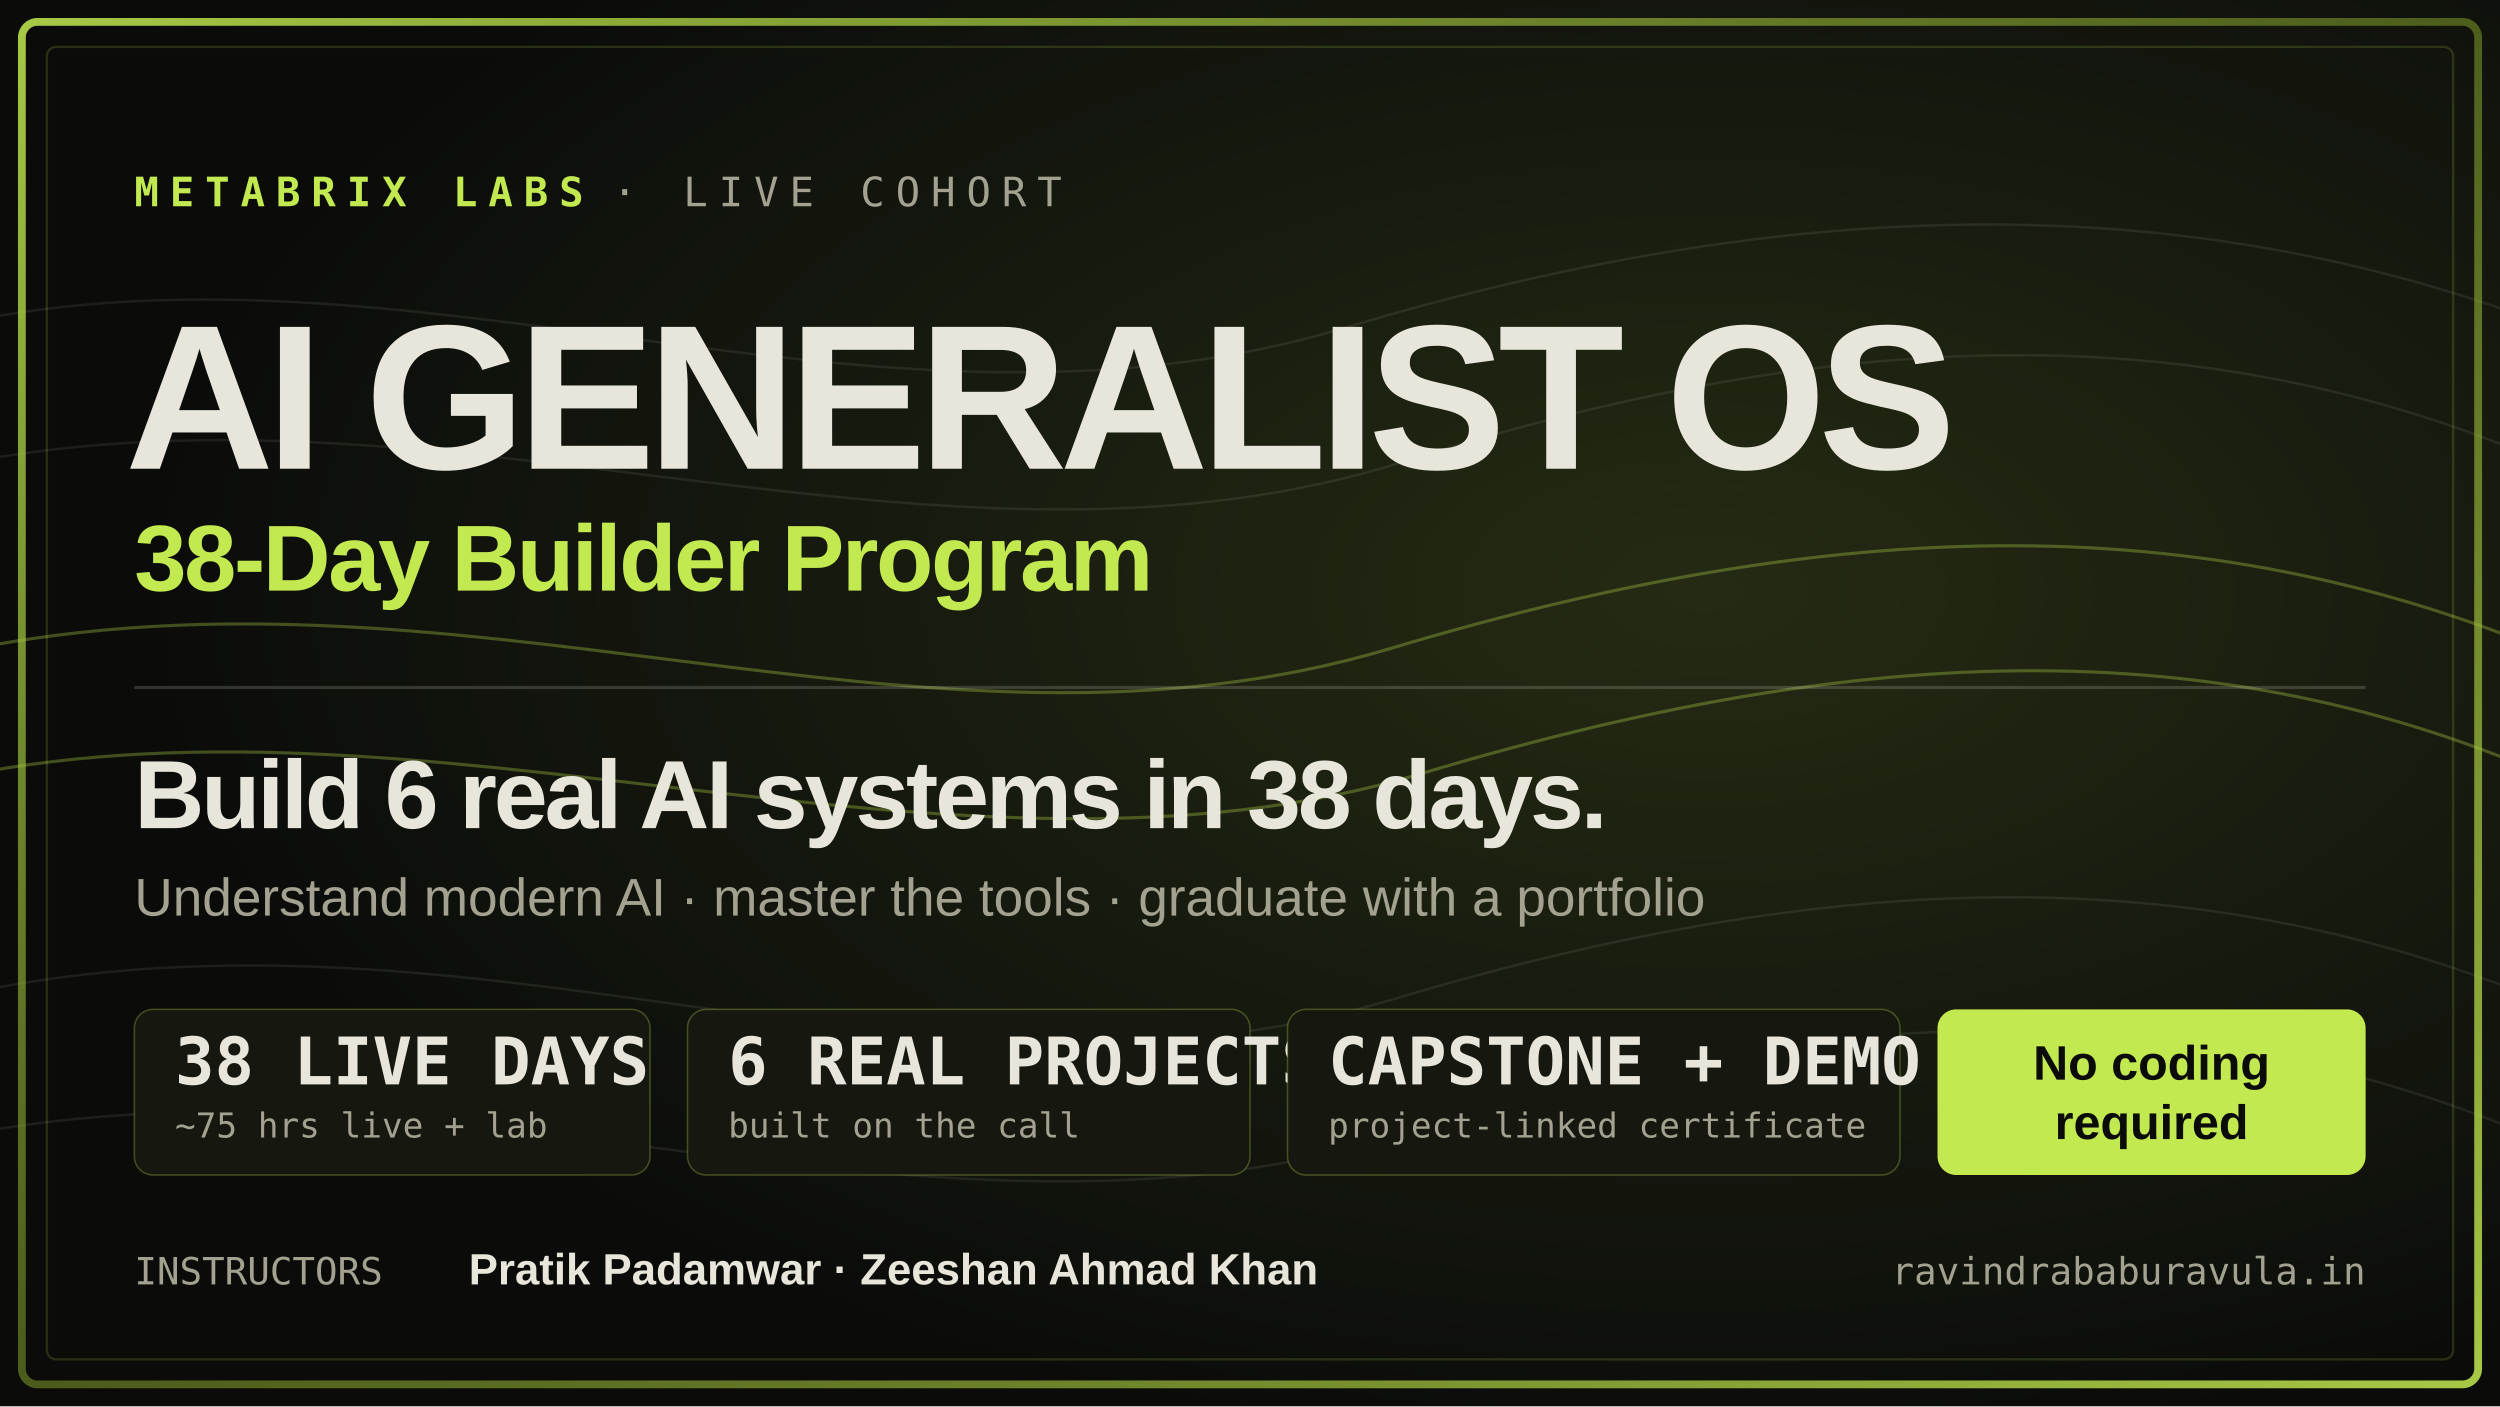
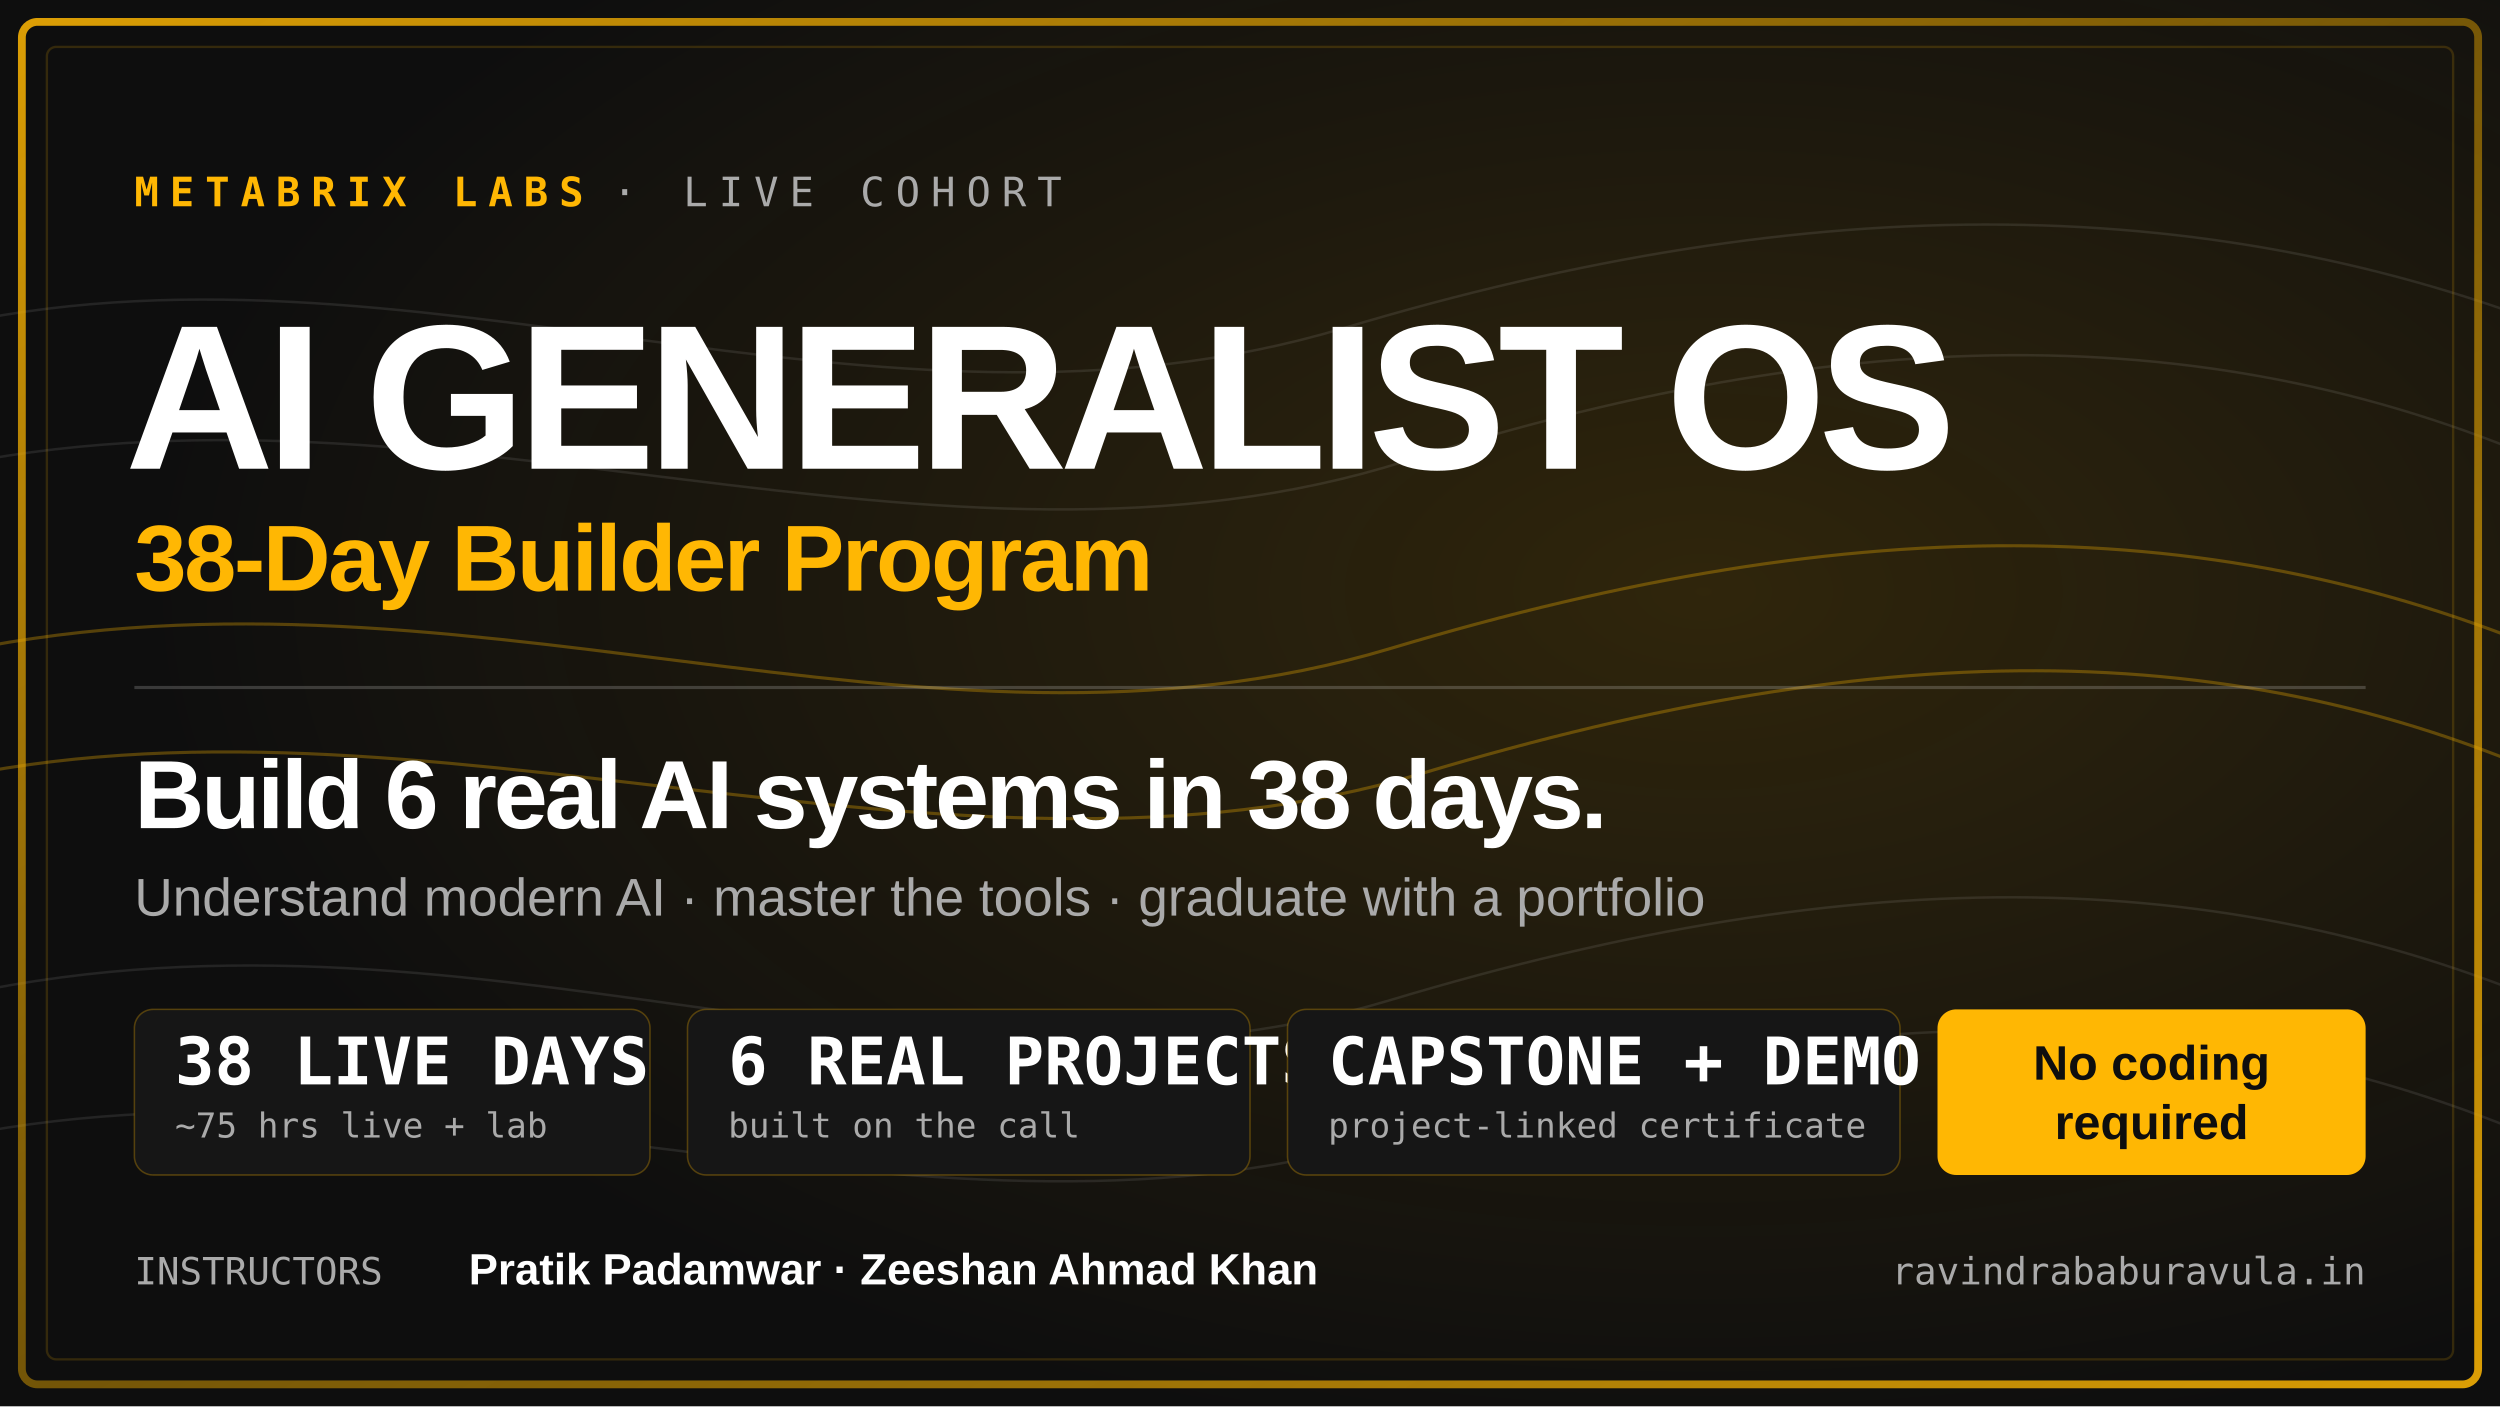
<svg xmlns="http://www.w3.org/2000/svg" width="1600" height="900" viewBox="0 0 1600 900" font-family="Segoe UI, Helvetica Neue, Arial, sans-serif">
  <defs>
    <linearGradient id="edge" x1="0" y1="0" x2="1" y2="1">
-       <stop offset="0" stop-color="#c2e94f" stop-opacity="0.85" />
-       <stop offset="0.5" stop-color="#7f9c2a" stop-opacity="0.55" />
-       <stop offset="1" stop-color="#c2e94f" stop-opacity="0.85" />
+       <stop offset="0" stop-color="#ffb703" stop-opacity="0.85" />
+       <stop offset="0.5" stop-color="#c68f02" stop-opacity="0.55" />
+       <stop offset="1" stop-color="#ffb703" stop-opacity="0.85" />
    </linearGradient>
    <radialGradient id="glow" cx="0.68" cy="0.42" r="0.62">
-       <stop offset="0" stop-color="#c2e94f" stop-opacity="0.14" />
-       <stop offset="1" stop-color="#c2e94f" stop-opacity="0" />
+       <stop offset="0" stop-color="#ffb703" stop-opacity="0.14" />
+       <stop offset="1" stop-color="#ffb703" stop-opacity="0" />
    </radialGradient>
  </defs>
-   <rect width="1600" height="900" fill="#0b0c0a" />
+   <rect width="1600" height="900" fill="#0e0e0e" />
  <rect width="1600" height="900" fill="url(#glow)" />
-   <g fill="none" stroke="#e8e6da" stroke-opacity="0.09" stroke-width="1.6">
+   <g fill="none" stroke="#ffffff" stroke-opacity="0.09" stroke-width="1.6">
    <path d="M-40 210 C 260 140, 560 300, 860 210 S 1420 120, 1660 220" />
    <path d="M-40 300 C 280 230, 600 390, 900 295 S 1440 205, 1660 310" />
    <path d="M-40 640 C 300 560, 590 730, 890 640 S 1430 550, 1660 655" />
    <path d="M-40 730 C 280 660, 600 820, 900 725 S 1440 640, 1660 745" />
  </g>
-   <g fill="none" stroke="#c2e94f" stroke-opacity="0.30" stroke-width="2">
+   <g fill="none" stroke="#ffb703" stroke-opacity="0.30" stroke-width="2">
    <path d="M-40 420 C 290 345, 590 505, 890 415 S 1430 325, 1660 430" />
    <path d="M-40 500 C 270 430, 610 585, 910 495 S 1440 405, 1660 510" />
  </g>
  <rect x="14" y="14" width="1572" height="872" rx="10" fill="none" stroke="url(#edge)" stroke-width="5" />
-   <rect x="30" y="30" width="1540" height="840" rx="6" fill="none" stroke="#c2e94f" stroke-opacity="0.16" stroke-width="1.5" />
-   <text x="86" y="132" fill="#c2e94f" font-family="Consolas, monospace" font-size="26" font-weight="700" letter-spacing="7">METABRIX LABS</text>
-   <text x="392" y="132" fill="#a3a290" font-family="Consolas, monospace" font-size="26" letter-spacing="7">· LIVE COHORT</text>
-   <text x="80" y="300" fill="#e8e6da" font-size="132" font-weight="700" letter-spacing="-5">AI GENERALIST OS</text>
-   <text x="86" y="378" fill="#c2e94f" font-size="60" font-weight="600" letter-spacing="-1.5">38-Day Builder Program</text>
-   <line x1="86" y1="440" x2="1514" y2="440" stroke="#e8e6da" stroke-opacity="0.18" stroke-width="2" />
-   <text x="86" y="530" fill="#e8e6da" font-size="62" font-weight="600" letter-spacing="-2">Build 6 real AI systems in 38 days.</text>
-   <text x="86" y="586" fill="#a3a290" font-size="34">Understand modern AI · master the tools · graduate with a portfolio</text>
+   <rect x="30" y="30" width="1540" height="840" rx="6" fill="none" stroke="#ffb703" stroke-opacity="0.16" stroke-width="1.5" />
+   <text x="86" y="132" fill="#ffb703" font-family="Consolas, monospace" font-size="26" font-weight="700" letter-spacing="7">METABRIX LABS</text>
+   <text x="392" y="132" fill="#aaaaaa" font-family="Consolas, monospace" font-size="26" letter-spacing="7">· LIVE COHORT</text>
+   <text x="80" y="300" fill="#ffffff" font-size="132" font-weight="700" letter-spacing="-5">AI GENERALIST OS</text>
+   <text x="86" y="378" fill="#ffb703" font-size="60" font-weight="600" letter-spacing="-1.5">38-Day Builder Program</text>
+   <line x1="86" y1="440" x2="1514" y2="440" stroke="#ffffff" stroke-opacity="0.18" stroke-width="2" />
+   <text x="86" y="530" fill="#ffffff" font-size="62" font-weight="600" letter-spacing="-2">Build 6 real AI systems in 38 days.</text>
+   <text x="86" y="586" fill="#aaaaaa" font-size="34">Understand modern AI · master the tools · graduate with a portfolio</text>
  <g>
-     <rect x="86" y="646" width="330" height="106" rx="12" fill="#16170f" stroke="#c2e94f" stroke-opacity="0.28" />
-     <text x="112" y="694" fill="#e8e6da" font-family="Consolas, monospace" font-size="42" font-weight="700">38 LIVE DAYS</text>
-     <text x="112" y="728" fill="#a3a290" font-family="Consolas, monospace" font-size="22">~75 hrs live + lab</text>
-     <rect x="440" y="646" width="360" height="106" rx="12" fill="#16170f" stroke="#c2e94f" stroke-opacity="0.28" />
-     <text x="466" y="694" fill="#e8e6da" font-family="Consolas, monospace" font-size="42" font-weight="700">6 REAL PROJECTS</text>
-     <text x="466" y="728" fill="#a3a290" font-family="Consolas, monospace" font-size="22">built on the call</text>
-     <rect x="824" y="646" width="392" height="106" rx="12" fill="#16170f" stroke="#c2e94f" stroke-opacity="0.28" />
-     <text x="850" y="694" fill="#e8e6da" font-family="Consolas, monospace" font-size="42" font-weight="700">CAPSTONE + DEMO</text>
-     <text x="850" y="728" fill="#a3a290" font-family="Consolas, monospace" font-size="22">project-linked certificate</text>
+     <rect x="86" y="646" width="330" height="106" rx="12" fill="#161616" stroke="#ffb703" stroke-opacity="0.28" />
+     <text x="112" y="694" fill="#ffffff" font-family="Consolas, monospace" font-size="42" font-weight="700">38 LIVE DAYS</text>
+     <text x="112" y="728" fill="#aaaaaa" font-family="Consolas, monospace" font-size="22">~75 hrs live + lab</text>
+     <rect x="440" y="646" width="360" height="106" rx="12" fill="#161616" stroke="#ffb703" stroke-opacity="0.28" />
+     <text x="466" y="694" fill="#ffffff" font-family="Consolas, monospace" font-size="42" font-weight="700">6 REAL PROJECTS</text>
+     <text x="466" y="728" fill="#aaaaaa" font-family="Consolas, monospace" font-size="22">built on the call</text>
+     <rect x="824" y="646" width="392" height="106" rx="12" fill="#161616" stroke="#ffb703" stroke-opacity="0.28" />
+     <text x="850" y="694" fill="#ffffff" font-family="Consolas, monospace" font-size="42" font-weight="700">CAPSTONE + DEMO</text>
+     <text x="850" y="728" fill="#aaaaaa" font-family="Consolas, monospace" font-size="22">project-linked certificate</text>
  </g>
-   <rect x="1240" y="646" width="274" height="106" rx="12" fill="#c2e94f" />
-   <text x="1377" y="691" fill="#0b0c0a" font-size="31" font-weight="700" text-anchor="middle">No coding</text>
-   <text x="1377" y="729" fill="#0b0c0a" font-size="31" font-weight="700" text-anchor="middle">required</text>
-   <text x="86" y="822" fill="#a3a290" font-family="Consolas, monospace" font-size="24">INSTRUCTORS</text>
-   <text x="300" y="822" fill="#e8e6da" font-size="28" font-weight="600">Pratik Padamwar  ·  Zeeshan Ahmad Khan</text>
-   <text x="1514" y="822" fill="#a3a290" font-family="Consolas, monospace" font-size="24" text-anchor="end">ravindrababuravula.in</text>
+   <rect x="1240" y="646" width="274" height="106" rx="12" fill="#ffb703" />
+   <text x="1377" y="691" fill="#0e0e0e" font-size="31" font-weight="700" text-anchor="middle">No coding</text>
+   <text x="1377" y="729" fill="#0e0e0e" font-size="31" font-weight="700" text-anchor="middle">required</text>
+   <text x="86" y="822" fill="#aaaaaa" font-family="Consolas, monospace" font-size="24">INSTRUCTORS</text>
+   <text x="300" y="822" fill="#ffffff" font-size="28" font-weight="600">Pratik Padamwar  ·  Zeeshan Ahmad Khan</text>
+   <text x="1514" y="822" fill="#aaaaaa" font-family="Consolas, monospace" font-size="24" text-anchor="end">ravindrababuravula.in</text>
</svg>
